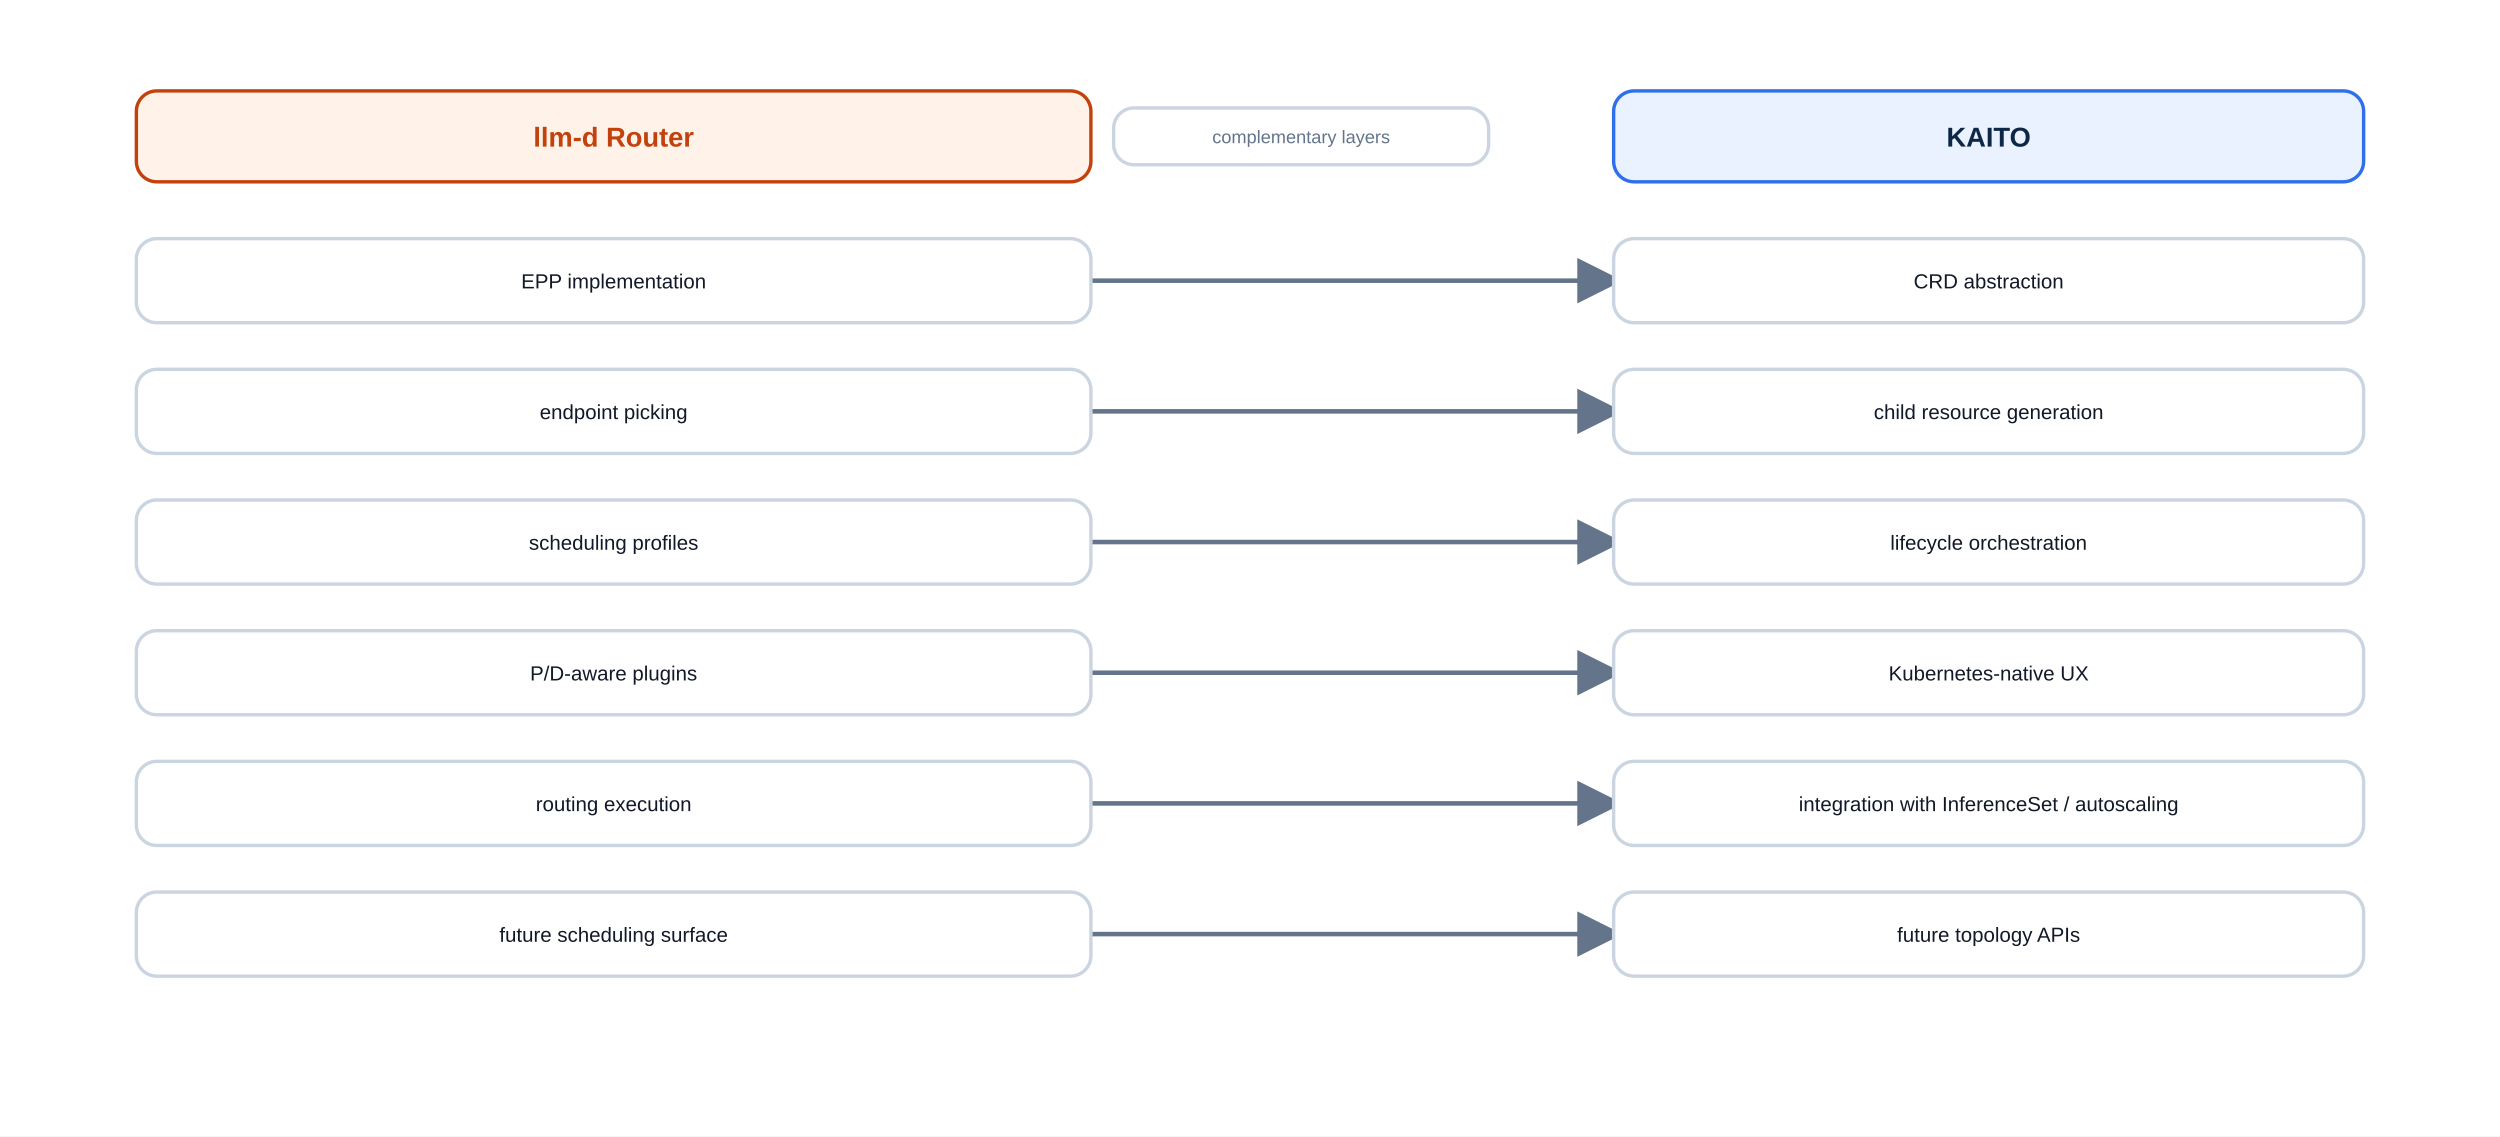
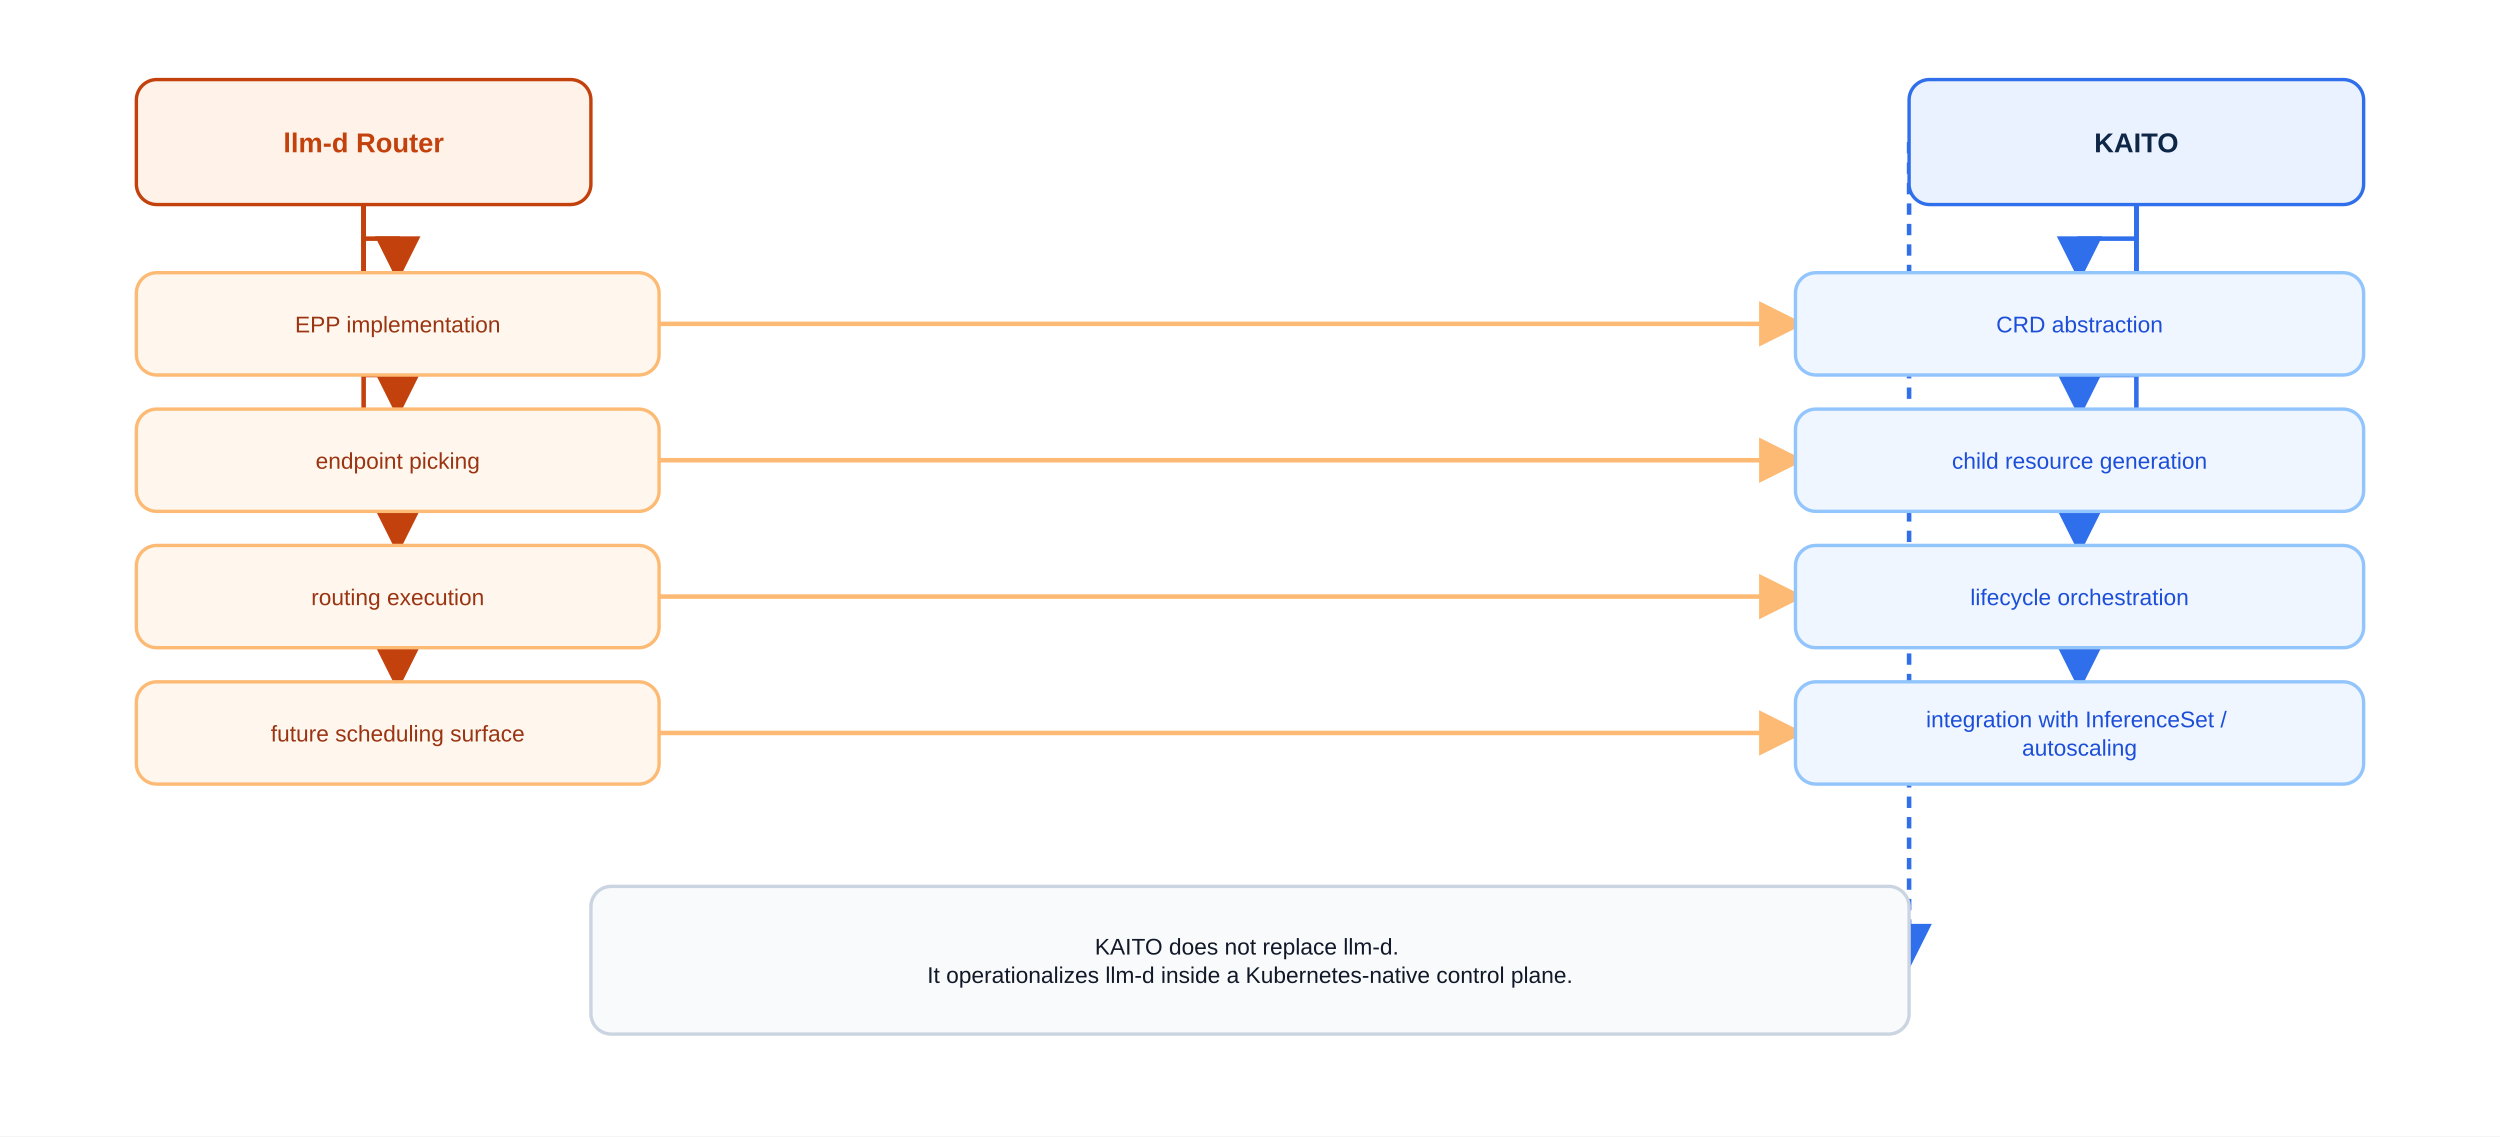
<svg xmlns="http://www.w3.org/2000/svg" width="2200" height="1000" viewBox="0 0 2200 1000">
  <defs>
-     <marker id="arrow1" markerWidth="10" markerHeight="10" refX="8" refY="5" orient="auto" markerUnits="strokeWidth">
-       <path d="M 0 0 L 10 5 L 0 10 z" fill="#64748B" />
+     <marker id="solid1" markerWidth="10" markerHeight="10" refX="8" refY="5" orient="auto" markerUnits="strokeWidth">
+       <path d="M 0 0 L 10 5 L 0 10 z" fill="#C2410C" />
+     </marker>
+     <marker id="solid2" markerWidth="10" markerHeight="10" refX="8" refY="5" orient="auto" markerUnits="strokeWidth">
+       <path d="M 0 0 L 10 5 L 0 10 z" fill="#2F6FEB" />
+     </marker>
+     <marker id="solid3" markerWidth="10" markerHeight="10" refX="8" refY="5" orient="auto" markerUnits="strokeWidth">
+       <path d="M 0 0 L 10 5 L 0 10 z" fill="#FDBA74" />
+     </marker>
+     <marker id="dash4" markerWidth="10" markerHeight="10" refX="8" refY="5" orient="auto" markerUnits="strokeWidth">
+       <path d="M 0 0 L 10 5 L 0 10 z" fill="#2F6FEB" />
    </marker>
  </defs>
  <rect x="0" y="0" width="2200" height="1000" fill="#FFFFFF" />
-   <path d="M 960.0 247.0 L 1420.0 247.0" fill="none" stroke="#64748B" stroke-width="4.0" marker-end="url(#arrow1)" />
-   <path d="M 960.0 362.0 L 1420.0 362.0" fill="none" stroke="#64748B" stroke-width="4.0" marker-end="url(#arrow1)" />
-   <path d="M 960.0 477.0 L 1420.0 477.0" fill="none" stroke="#64748B" stroke-width="4.0" marker-end="url(#arrow1)" />
-   <path d="M 960.0 592.0 L 1420.0 592.0" fill="none" stroke="#64748B" stroke-width="4.0" marker-end="url(#arrow1)" />
-   <path d="M 960.0 707.0 L 1420.0 707.0" fill="none" stroke="#64748B" stroke-width="4.0" marker-end="url(#arrow1)" />
-   <path d="M 960.0 822.0 L 1420.0 822.0" fill="none" stroke="#64748B" stroke-width="4.0" marker-end="url(#arrow1)" />
-   <rect x="120.0" y="80.0" width="840.0" height="80.0" rx="18" ry="18" fill="#FFF2E8" stroke="#C2410C" stroke-width="3" />
-   <text x="540.0" y="129.0" text-anchor="middle" font-family="Aptos, Arial, sans-serif" font-size="24" font-weight="700" fill="#C2410C">
-     <tspan x="540.0" dy="0.0">llm-d Router</tspan>
+   <path d="M 320.0 180.0 L 320.0 210.0 L 350.0 210.0 L 350.0 240.0" fill="none" stroke="#C2410C" stroke-width="4" marker-end="url(#solid1)" />
+   <path d="M 320.0 180.0 L 320.0 270.0 L 350.0 270.0 L 350.0 360.0" fill="none" stroke="#C2410C" stroke-width="4" marker-end="url(#solid1)" />
+   <path d="M 320.0 180.0 L 320.0 330.0 L 350.0 330.0 L 350.0 480.0" fill="none" stroke="#C2410C" stroke-width="4" marker-end="url(#solid1)" />
+   <path d="M 320.0 180.0 L 320.0 390.0 L 350.0 390.0 L 350.0 600.0" fill="none" stroke="#C2410C" stroke-width="4" marker-end="url(#solid1)" />
+   <path d="M 1880.0 180.0 L 1880.0 210.0 L 1830.0 210.0 L 1830.0 240.0" fill="none" stroke="#2F6FEB" stroke-width="4" marker-end="url(#solid2)" />
+   <path d="M 1880.0 180.0 L 1880.0 270.0 L 1830.0 270.0 L 1830.0 360.0" fill="none" stroke="#2F6FEB" stroke-width="4" marker-end="url(#solid2)" />
+   <path d="M 1880.0 180.0 L 1880.0 330.0 L 1830.0 330.0 L 1830.0 480.0" fill="none" stroke="#2F6FEB" stroke-width="4" marker-end="url(#solid2)" />
+   <path d="M 1880.0 180.0 L 1880.0 390.0 L 1830.0 390.0 L 1830.0 600.0" fill="none" stroke="#2F6FEB" stroke-width="4" marker-end="url(#solid2)" />
+   <path d="M 580.0 285.0 L 1580.0 285.0" fill="none" stroke="#FDBA74" stroke-width="4" marker-end="url(#solid3)" />
+   <path d="M 580.0 405.0 L 1580.0 405.0" fill="none" stroke="#FDBA74" stroke-width="4" marker-end="url(#solid3)" />
+   <path d="M 580.0 525.0 L 1580.0 525.0" fill="none" stroke="#FDBA74" stroke-width="4" marker-end="url(#solid3)" />
+   <path d="M 580.0 645.0 L 1580.0 645.0" fill="none" stroke="#FDBA74" stroke-width="4" marker-end="url(#solid3)" />
+   <path d="M 1680.0 125.0 L 1680.0 845.0" fill="none" stroke="#2F6FEB" stroke-width="4" stroke-dasharray="10 8" marker-end="url(#dash4)" />
+   <rect x="120.0" y="70.0" width="400.0" height="110.0" rx="18" ry="18" fill="#FFF2E8" stroke="#C2410C" stroke-width="3" />
+   <text x="320.0" y="134.0" text-anchor="middle" font-family="Aptos, Arial, sans-serif" font-size="24" font-weight="700" fill="#C2410C">
+     <tspan x="320.0" dy="0.0">llm-d Router</tspan>
  </text>
-   <rect x="1420.0" y="80.0" width="660.0" height="80.0" rx="18" ry="18" fill="#EAF2FF" stroke="#2F6FEB" stroke-width="3" />
-   <text x="1750.0" y="129.0" text-anchor="middle" font-family="Aptos, Arial, sans-serif" font-size="24" font-weight="700" fill="#0F2747">
-     <tspan x="1750.0" dy="0.0">KAITO</tspan>
+   <rect x="1680.0" y="70.0" width="400.0" height="110.0" rx="18" ry="18" fill="#EAF2FF" stroke="#2F6FEB" stroke-width="3" />
+   <text x="1880.0" y="134.0" text-anchor="middle" font-family="Aptos, Arial, sans-serif" font-size="24" font-weight="700" fill="#0F2747">
+     <tspan x="1880.0" dy="0.0">KAITO</tspan>
  </text>
-   <rect x="980.0" y="95.0" width="330.0" height="50.0" rx="18" ry="18" fill="#FFFFFF" stroke="#CBD5E1" stroke-width="3" />
-   <text x="1145.0" y="126.0" text-anchor="middle" font-family="Aptos, Arial, sans-serif" font-size="16" font-weight="400" fill="#64748B">
-     <tspan x="1145.0" dy="0.0">complementary layers</tspan>
+   <rect x="120.0" y="240.0" width="460.0" height="90.0" rx="18" ry="18" fill="#FFF7ED" stroke="#FDBA74" stroke-width="3" />
+   <text x="350.0" y="292.5" text-anchor="middle" font-family="Aptos, Arial, sans-serif" font-size="20" font-weight="400" fill="#9A3412">
+     <tspan x="350.0" dy="0.0">EPP implementation</tspan>
  </text>
-   <rect x="120.0" y="210.0" width="840.0" height="74.0" rx="18" ry="18" fill="#FFFFFF" stroke="#CBD5E1" stroke-width="3" />
-   <text x="540.0" y="253.8" text-anchor="middle" font-family="Aptos, Arial, sans-serif" font-size="18" font-weight="400" fill="#111827">
-     <tspan x="540.0" dy="0.0">EPP implementation</tspan>
+   <rect x="1580.0" y="240.0" width="500.0" height="90.0" rx="18" ry="18" fill="#EFF6FF" stroke="#93C5FD" stroke-width="3" />
+   <text x="1830.0" y="292.5" text-anchor="middle" font-family="Aptos, Arial, sans-serif" font-size="20" font-weight="400" fill="#1D4ED8">
+     <tspan x="1830.0" dy="0.0">CRD abstraction</tspan>
  </text>
-   <rect x="1420.0" y="210.0" width="660.0" height="74.0" rx="18" ry="18" fill="#FFFFFF" stroke="#CBD5E1" stroke-width="3" />
-   <text x="1750.0" y="253.8" text-anchor="middle" font-family="Aptos, Arial, sans-serif" font-size="18" font-weight="400" fill="#111827">
-     <tspan x="1750.0" dy="0.0">CRD abstraction</tspan>
+   <rect x="120.0" y="360.0" width="460.0" height="90.0" rx="18" ry="18" fill="#FFF7ED" stroke="#FDBA74" stroke-width="3" />
+   <text x="350.0" y="412.5" text-anchor="middle" font-family="Aptos, Arial, sans-serif" font-size="20" font-weight="400" fill="#9A3412">
+     <tspan x="350.0" dy="0.0">endpoint picking</tspan>
  </text>
-   <rect x="120.0" y="325.0" width="840.0" height="74.0" rx="18" ry="18" fill="#FFFFFF" stroke="#CBD5E1" stroke-width="3" />
-   <text x="540.0" y="368.8" text-anchor="middle" font-family="Aptos, Arial, sans-serif" font-size="18" font-weight="400" fill="#111827">
-     <tspan x="540.0" dy="0.0">endpoint picking</tspan>
+   <rect x="1580.0" y="360.0" width="500.0" height="90.0" rx="18" ry="18" fill="#EFF6FF" stroke="#93C5FD" stroke-width="3" />
+   <text x="1830.0" y="412.5" text-anchor="middle" font-family="Aptos, Arial, sans-serif" font-size="20" font-weight="400" fill="#1D4ED8">
+     <tspan x="1830.0" dy="0.0">child resource generation</tspan>
  </text>
-   <rect x="1420.0" y="325.0" width="660.0" height="74.0" rx="18" ry="18" fill="#FFFFFF" stroke="#CBD5E1" stroke-width="3" />
-   <text x="1750.0" y="368.8" text-anchor="middle" font-family="Aptos, Arial, sans-serif" font-size="18" font-weight="400" fill="#111827">
-     <tspan x="1750.0" dy="0.0">child resource generation</tspan>
+   <rect x="120.0" y="480.0" width="460.0" height="90.0" rx="18" ry="18" fill="#FFF7ED" stroke="#FDBA74" stroke-width="3" />
+   <text x="350.0" y="532.5" text-anchor="middle" font-family="Aptos, Arial, sans-serif" font-size="20" font-weight="400" fill="#9A3412">
+     <tspan x="350.0" dy="0.0">routing execution</tspan>
  </text>
-   <rect x="120.0" y="440.0" width="840.0" height="74.0" rx="18" ry="18" fill="#FFFFFF" stroke="#CBD5E1" stroke-width="3" />
-   <text x="540.0" y="483.8" text-anchor="middle" font-family="Aptos, Arial, sans-serif" font-size="18" font-weight="400" fill="#111827">
-     <tspan x="540.0" dy="0.0">scheduling profiles</tspan>
+   <rect x="1580.0" y="480.0" width="500.0" height="90.0" rx="18" ry="18" fill="#EFF6FF" stroke="#93C5FD" stroke-width="3" />
+   <text x="1830.0" y="532.5" text-anchor="middle" font-family="Aptos, Arial, sans-serif" font-size="20" font-weight="400" fill="#1D4ED8">
+     <tspan x="1830.0" dy="0.0">lifecycle orchestration</tspan>
  </text>
-   <rect x="1420.0" y="440.0" width="660.0" height="74.0" rx="18" ry="18" fill="#FFFFFF" stroke="#CBD5E1" stroke-width="3" />
-   <text x="1750.0" y="483.8" text-anchor="middle" font-family="Aptos, Arial, sans-serif" font-size="18" font-weight="400" fill="#111827">
-     <tspan x="1750.0" dy="0.0">lifecycle orchestration</tspan>
+   <rect x="120.0" y="600.0" width="460.0" height="90.0" rx="18" ry="18" fill="#FFF7ED" stroke="#FDBA74" stroke-width="3" />
+   <text x="350.0" y="652.5" text-anchor="middle" font-family="Aptos, Arial, sans-serif" font-size="20" font-weight="400" fill="#9A3412">
+     <tspan x="350.0" dy="0.0">future scheduling surface</tspan>
  </text>
-   <rect x="120.0" y="555.0" width="840.0" height="74.0" rx="18" ry="18" fill="#FFFFFF" stroke="#CBD5E1" stroke-width="3" />
-   <text x="540.0" y="598.8" text-anchor="middle" font-family="Aptos, Arial, sans-serif" font-size="18" font-weight="400" fill="#111827">
-     <tspan x="540.0" dy="0.0">P/D-aware plugins</tspan>
+   <rect x="1580.0" y="600.0" width="500.0" height="90.0" rx="18" ry="18" fill="#EFF6FF" stroke="#93C5FD" stroke-width="3" />
+   <text x="1830.0" y="640.0" text-anchor="middle" font-family="Aptos, Arial, sans-serif" font-size="20" font-weight="400" fill="#1D4ED8">
+     <tspan x="1830.0" dy="0.0">integration with InferenceSet /</tspan>
+     <tspan x="1830.0" dy="25.0">autoscaling</tspan>
  </text>
-   <rect x="1420.0" y="555.0" width="660.0" height="74.0" rx="18" ry="18" fill="#FFFFFF" stroke="#CBD5E1" stroke-width="3" />
-   <text x="1750.0" y="598.8" text-anchor="middle" font-family="Aptos, Arial, sans-serif" font-size="18" font-weight="400" fill="#111827">
-     <tspan x="1750.0" dy="0.0">Kubernetes-native UX</tspan>
-   </text>
-   <rect x="120.0" y="670.0" width="840.0" height="74.0" rx="18" ry="18" fill="#FFFFFF" stroke="#CBD5E1" stroke-width="3" />
-   <text x="540.0" y="713.8" text-anchor="middle" font-family="Aptos, Arial, sans-serif" font-size="18" font-weight="400" fill="#111827">
-     <tspan x="540.0" dy="0.0">routing execution</tspan>
-   </text>
-   <rect x="1420.0" y="670.0" width="660.0" height="74.0" rx="18" ry="18" fill="#FFFFFF" stroke="#CBD5E1" stroke-width="3" />
-   <text x="1750.0" y="713.8" text-anchor="middle" font-family="Aptos, Arial, sans-serif" font-size="18" font-weight="400" fill="#111827">
-     <tspan x="1750.0" dy="0.0">integration with InferenceSet / autoscaling</tspan>
-   </text>
-   <rect x="120.0" y="785.0" width="840.0" height="74.0" rx="18" ry="18" fill="#FFFFFF" stroke="#CBD5E1" stroke-width="3" />
-   <text x="540.0" y="828.8" text-anchor="middle" font-family="Aptos, Arial, sans-serif" font-size="18" font-weight="400" fill="#111827">
-     <tspan x="540.0" dy="0.0">future scheduling surface</tspan>
-   </text>
-   <rect x="1420.0" y="785.0" width="660.0" height="74.0" rx="18" ry="18" fill="#FFFFFF" stroke="#CBD5E1" stroke-width="3" />
-   <text x="1750.0" y="828.8" text-anchor="middle" font-family="Aptos, Arial, sans-serif" font-size="18" font-weight="400" fill="#111827">
-     <tspan x="1750.0" dy="0.0">future topology APIs</tspan>
+   <rect x="520.0" y="780.0" width="1160.0" height="130.0" rx="18" ry="18" fill="#F8FAFC" stroke="#CBD5E1" stroke-width="3" />
+   <text x="1100.0" y="840.0" text-anchor="middle" font-family="Aptos, Arial, sans-serif" font-size="20" font-weight="400" fill="#111827">
+     <tspan x="1100.0" dy="0.0">KAITO does not replace llm-d.</tspan>
+     <tspan x="1100.0" dy="25.0">It operationalizes llm-d inside a Kubernetes-native control plane.</tspan>
  </text>
</svg>
